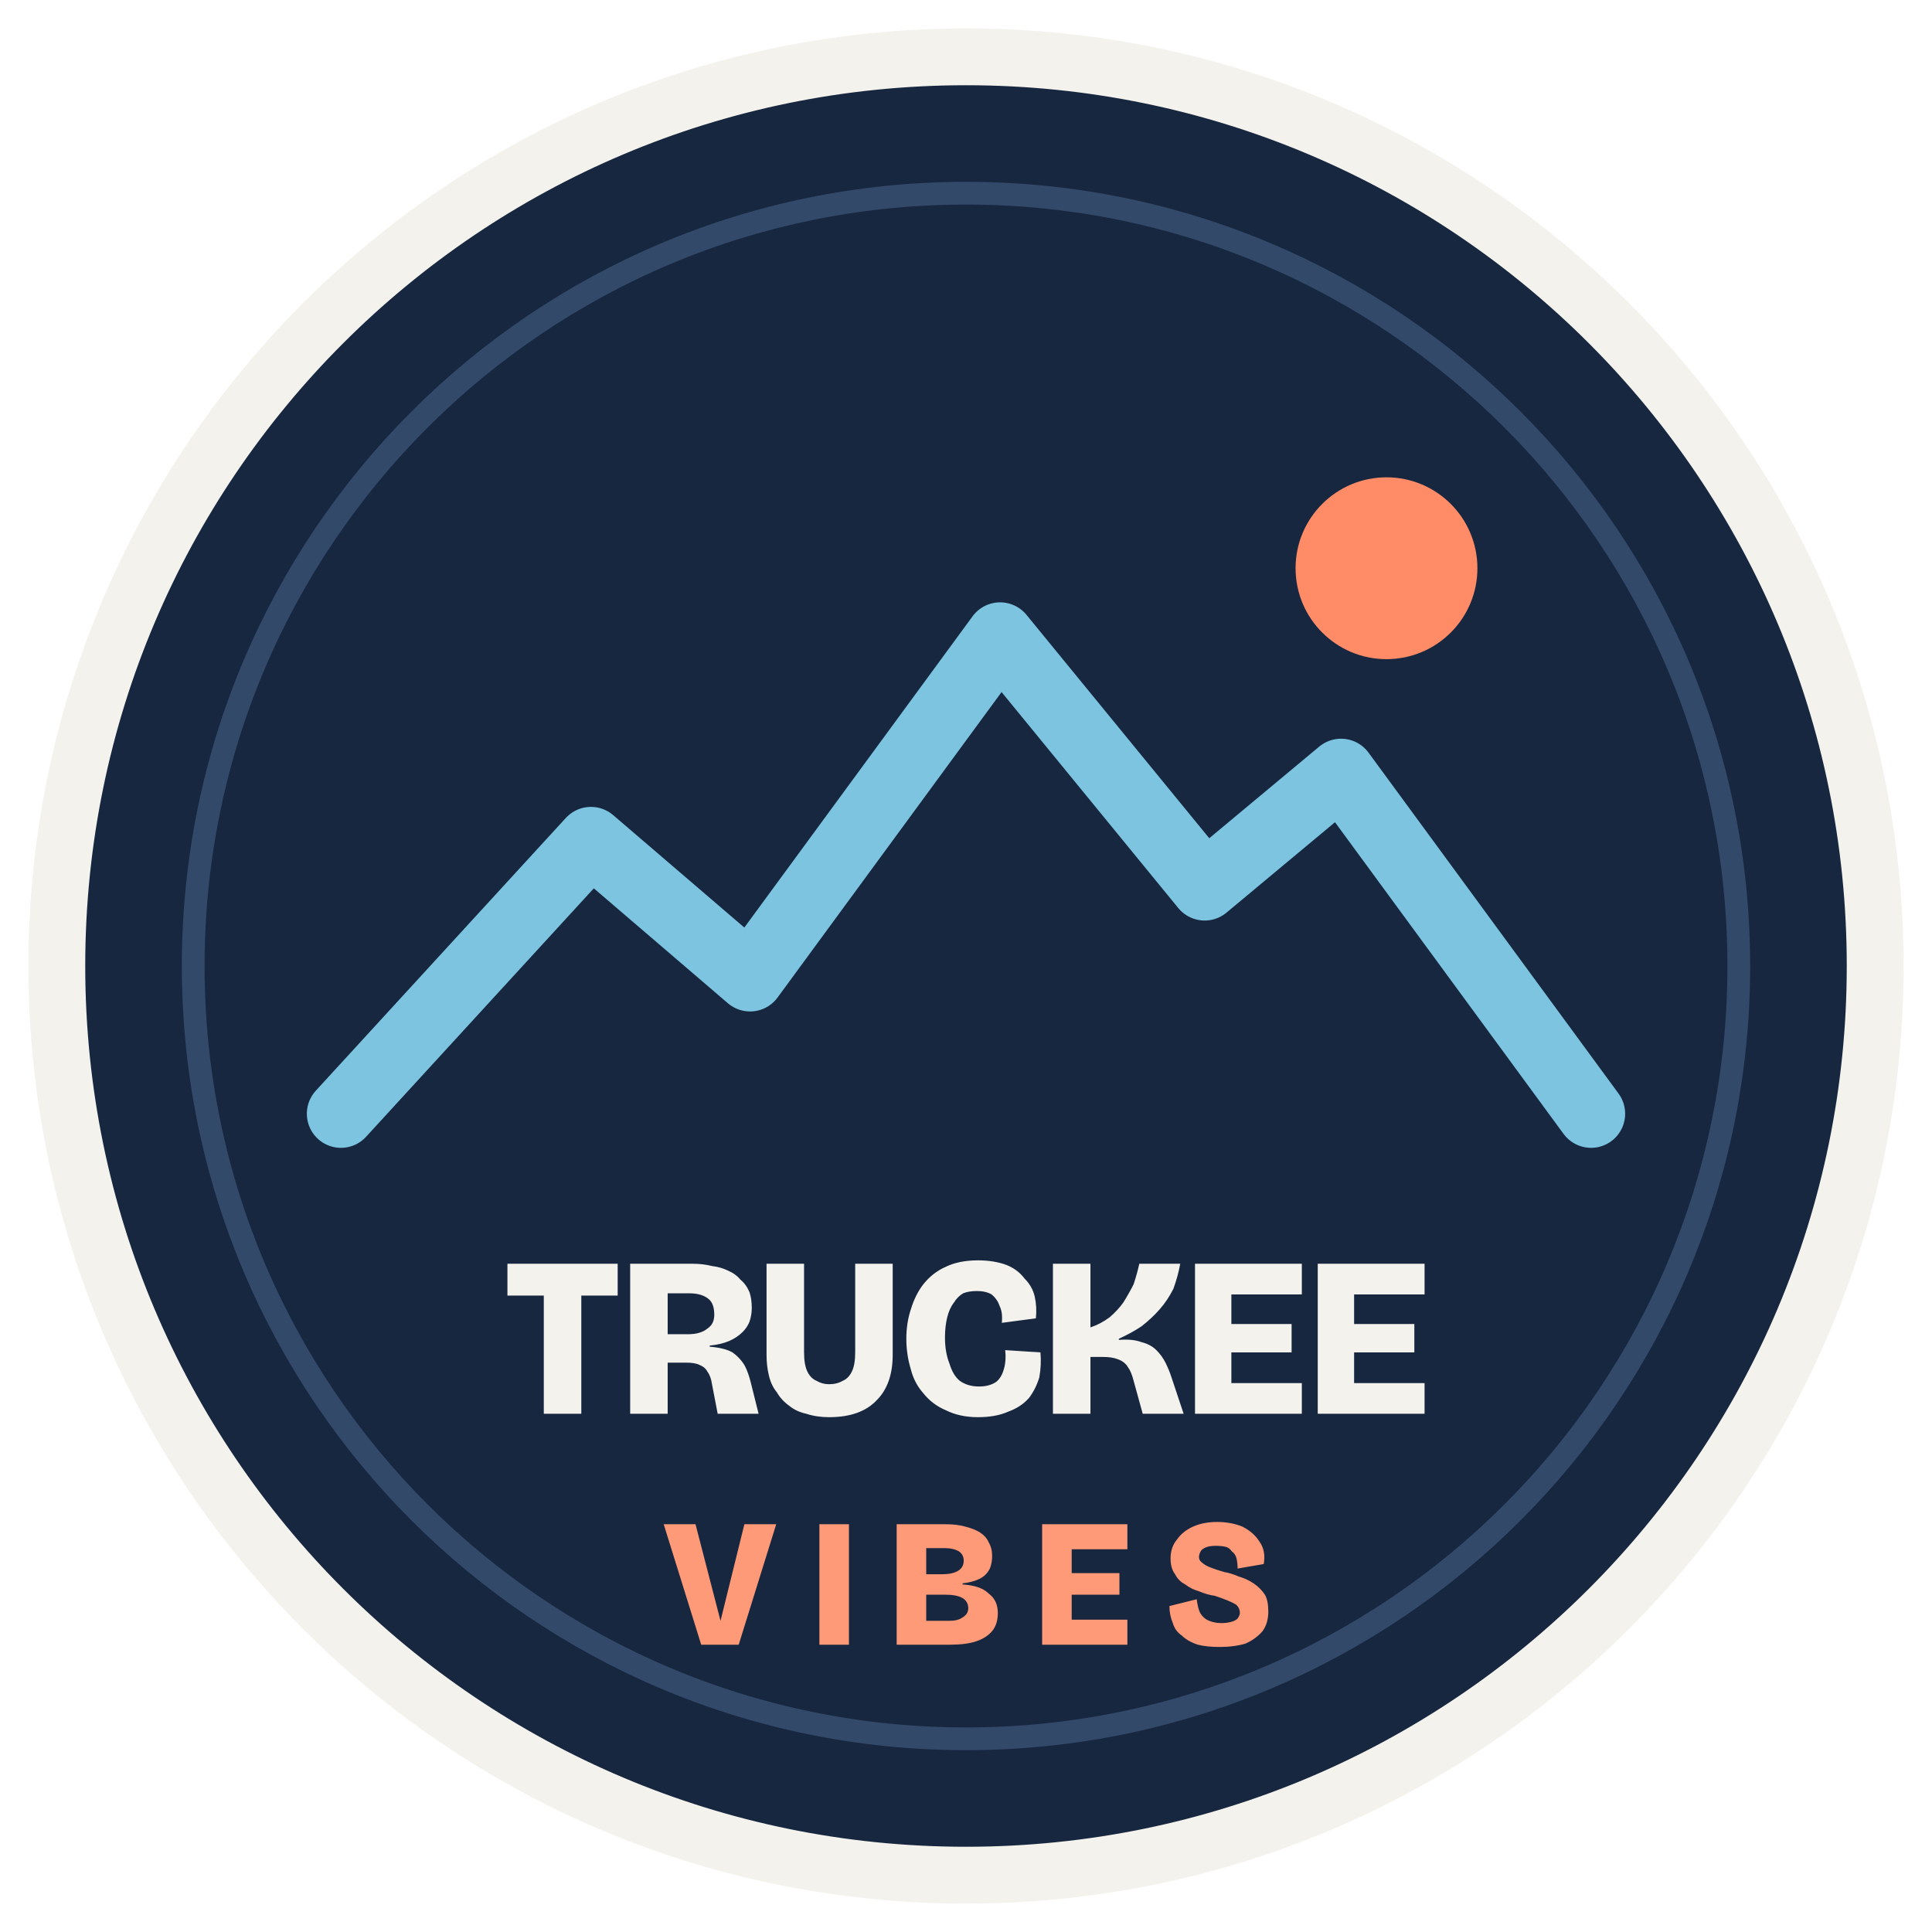
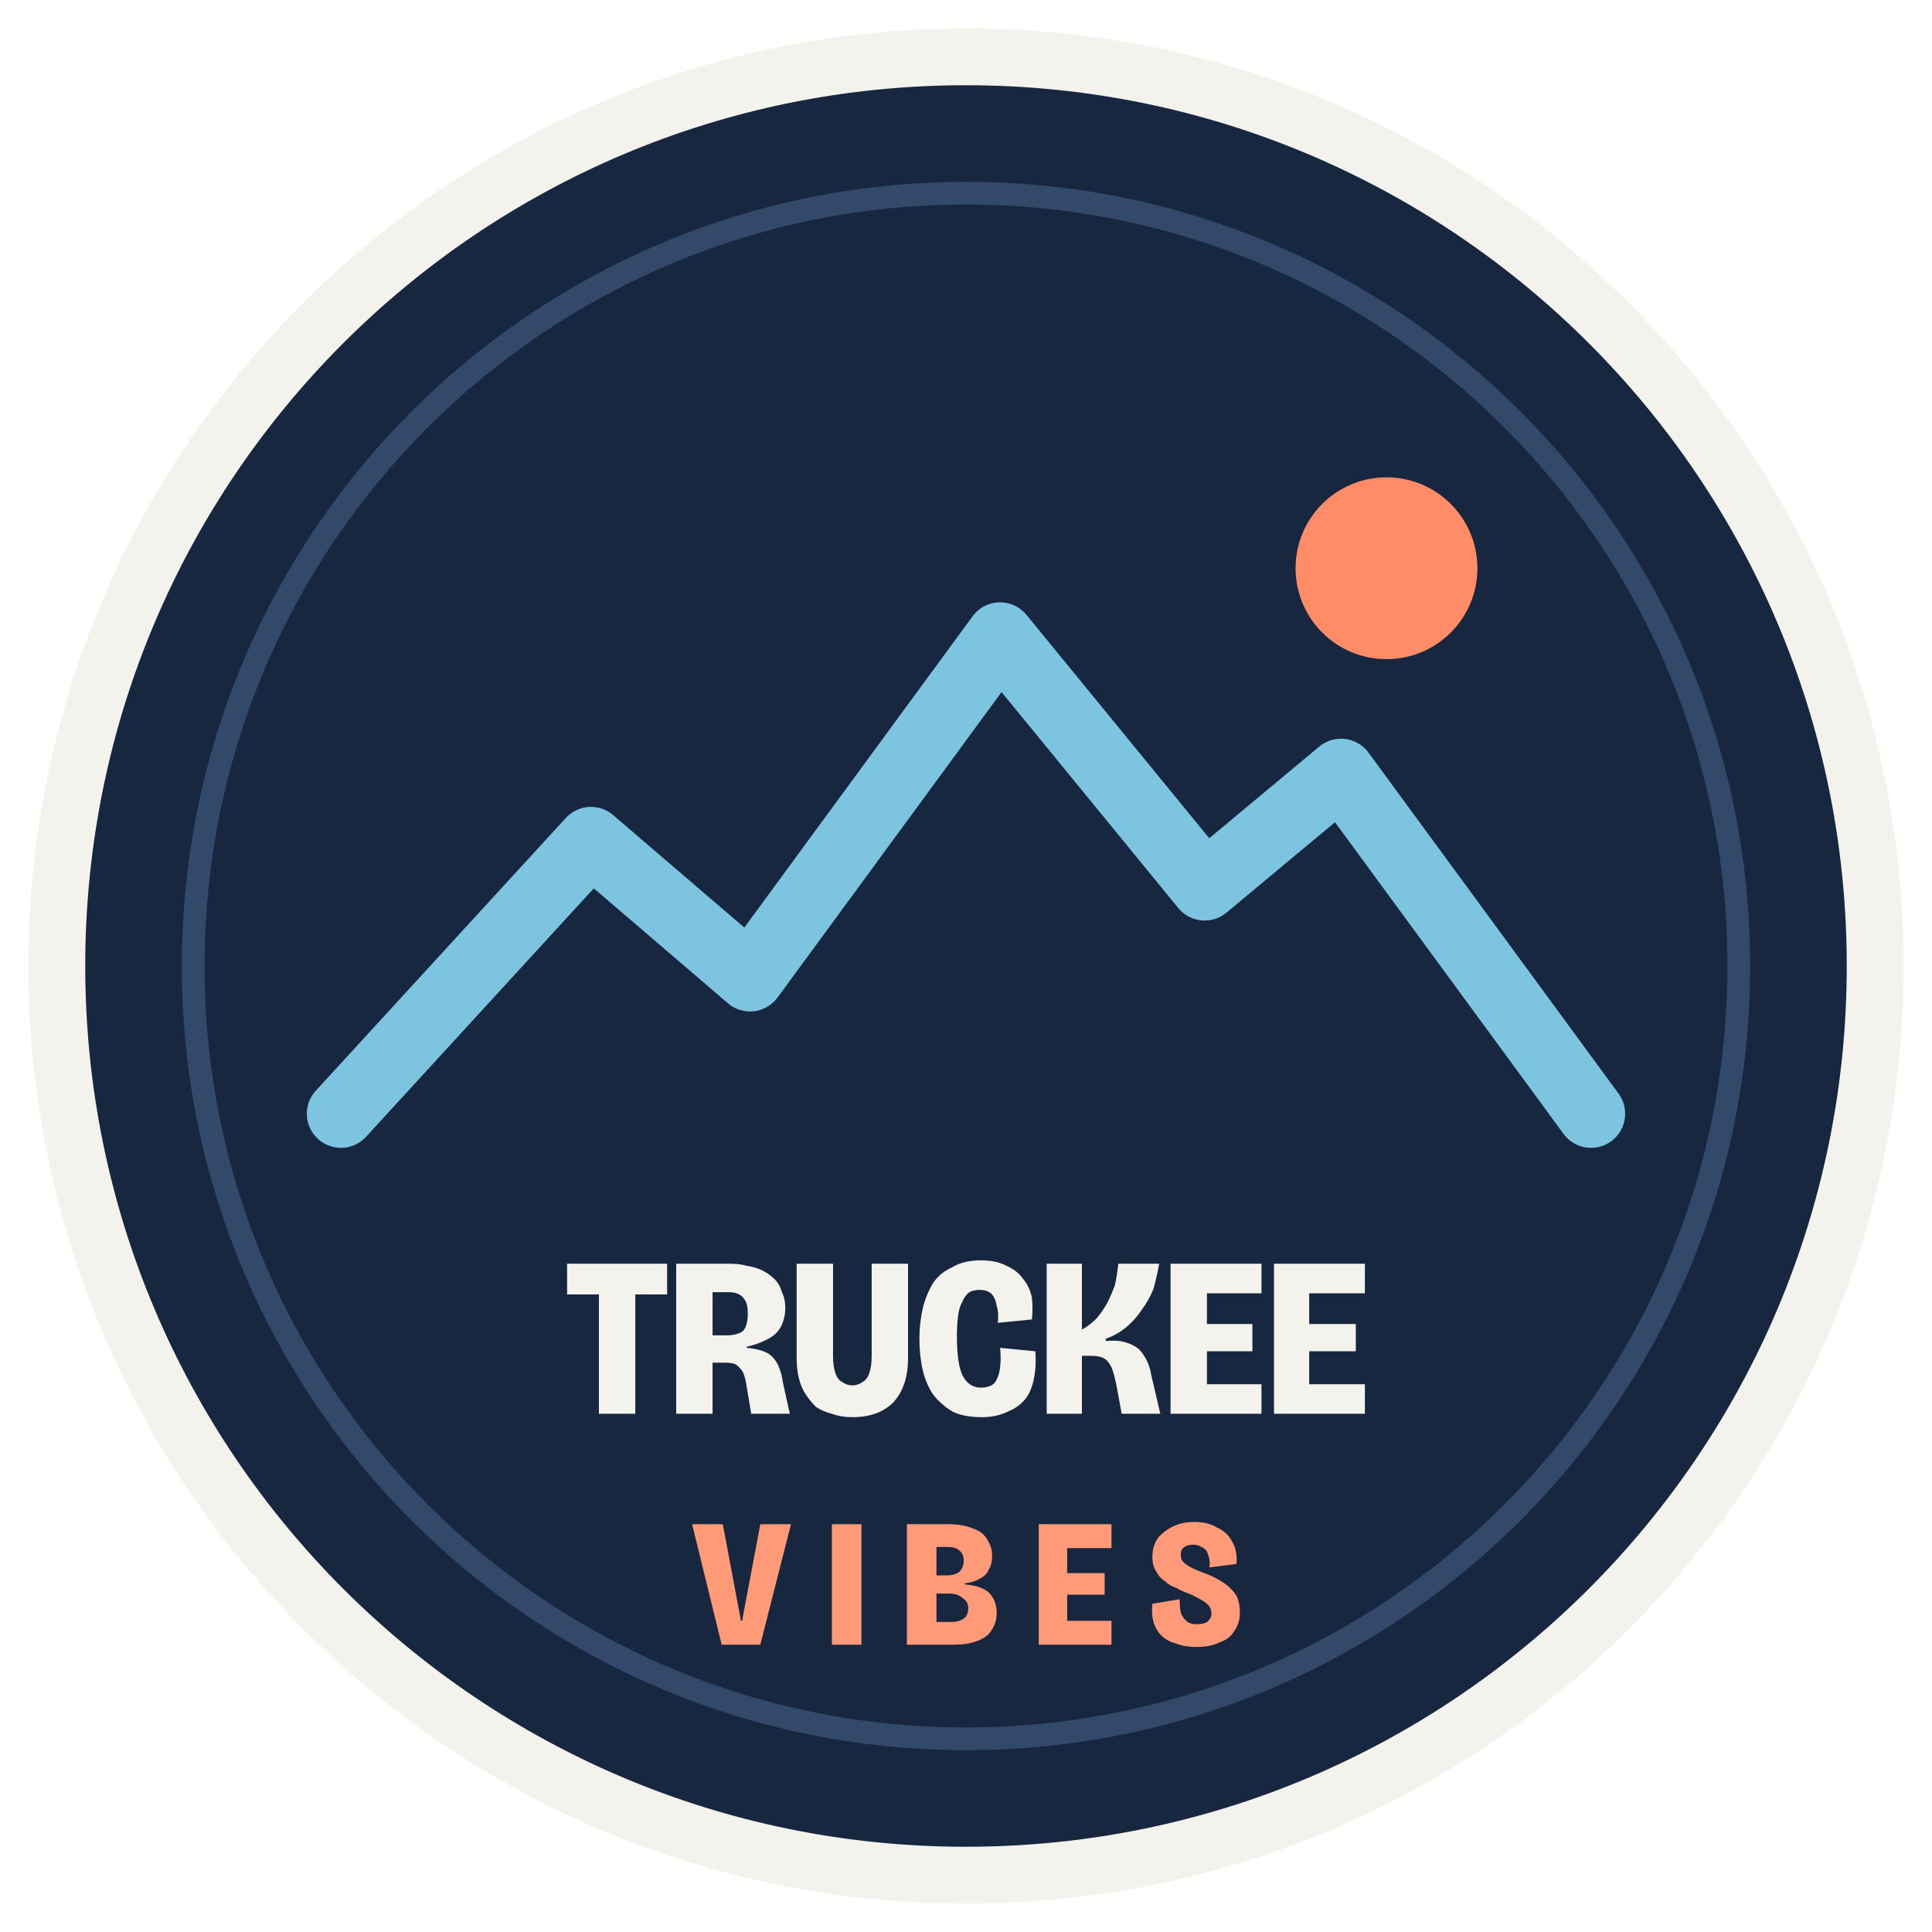
<svg xmlns="http://www.w3.org/2000/svg" width="170" height="170" viewBox="0 0 170 170">
  <circle cx="85" cy="85" r="80" fill="#172740" stroke="#f4f2ec" stroke-width="5" />
  <circle cx="85" cy="85" r="68" fill="none" stroke="#33496a" stroke-width="2" />
  <polyline points="30,98 52,74 66,86 88,56 106,78 118,68 140,98" fill="none" stroke="#7cc4e0" stroke-width="6" stroke-linejoin="round" stroke-linecap="round" />
  <circle cx="122" cy="50" r="8" fill="#ff8c66" />
-   <g transform="translate(44.35 124)">
+   <g transform="translate(49.70 124)">
    <g transform="translate(0 -26.6)">
-       <path fill="#f4f2ec" d="M6.8 27L3.5 27L3.5 13.8L6.8 13.8L6.8 27ZM10 16.6L0.3 16.6L0.3 13.8L10 13.8L10 16.6ZM14.4 27L11.1 27L11.1 13.8L16.6 13.8Q17.5 13.8 18.3 14Q19.1 14.1 19.7 14.4Q20.4 14.7 20.8 15.2Q21.3 15.6 21.6 16.3Q21.8 16.9 21.8 17.7L21.8 17.7Q21.8 18.3 21.6 18.9Q21.4 19.4 21 19.8Q20.5 20.3 19.8 20.6Q19.1 20.9 18.1 21L18.1 21L18.1 21.1Q19.4 21.2 20.1 21.6Q20.8 22.1 21.2 22.8Q21.5 23.4 21.7 24.2L21.7 24.2L22.4 27L18.8 27L18.3 24.4Q18.2 23.7 17.9 23.3Q17.7 22.9 17.2 22.7Q16.8 22.5 16 22.5L16 22.5L14.4 22.5L14.4 27ZM14.4 16.4L14.4 20L16.2 20Q17.3 20 17.9 19.5Q18.5 19.1 18.5 18.3L18.5 18.3Q18.5 17.3 18 16.9Q17.4 16.4 16.3 16.4L16.3 16.4L14.4 16.4ZM28.6 27.3L28.6 27.3Q27.5 27.3 26.6 27Q25.7 26.8 25.1 26.3Q24.4 25.8 24 25.1Q23.5 24.5 23.3 23.6Q23.1 22.8 23.1 21.8L23.1 21.8L23.1 13.8L26.4 13.8L26.4 21.6Q26.4 22.7 26.7 23.3Q27 23.9 27.5 24.1Q28 24.4 28.6 24.4L28.6 24.4Q29.3 24.4 29.8 24.1Q30.3 23.9 30.6 23.3Q30.9 22.7 30.9 21.6L30.9 21.6L30.9 13.8L34.2 13.8L34.2 21.8Q34.2 24.4 32.8 25.8Q31.4 27.3 28.6 27.3ZM41.7 27.3L41.7 27.3Q40.1 27.3 38.9 26.7Q37.7 26.2 36.9 25.2Q36.1 24.3 35.8 23.1Q35.4 21.8 35.4 20.4L35.4 20.4Q35.4 19 35.8 17.8Q36.2 16.5 36.9 15.6Q37.7 14.6 38.8 14.1Q40 13.5 41.7 13.5L41.7 13.5Q43.1 13.5 44.2 13.9Q45.2 14.3 45.8 15.1Q46.5 15.8 46.7 16.7Q46.9 17.6 46.8 18.6L46.8 18.6L43.8 19Q43.9 18.1 43.6 17.5Q43.4 16.9 42.9 16.5Q42.4 16.2 41.6 16.2L41.6 16.2Q40.9 16.2 40.4 16.4Q39.9 16.7 39.6 17.2Q39.2 17.7 39 18.5Q38.8 19.3 38.8 20.3L38.8 20.3Q38.8 21.6 39.2 22.6Q39.5 23.6 40.1 24.1Q40.8 24.6 41.8 24.6L41.8 24.6Q42.7 24.6 43.3 24.2Q43.8 23.8 44 23Q44.2 22.3 44.1 21.4L44.1 21.4L47.2 21.6Q47.3 22.7 47.1 23.8Q46.8 24.8 46.2 25.6Q45.5 26.4 44.4 26.8Q43.3 27.3 41.7 27.3ZM51.6 27L48.3 27L48.3 13.8L51.6 13.8L51.6 19.4Q52.5 19.1 53.3 18.5Q54 17.9 54.5 17.2Q55 16.4 55.4 15.6Q55.7 14.7 55.9 13.8L55.9 13.8L59.5 13.8Q59.3 14.9 58.9 16Q58.4 17 57.7 17.8Q57 18.6 56.1 19.3Q55.2 19.9 54.1 20.4L54.1 20.4L54.1 20.5Q55.3 20.4 56.1 20.7Q56.9 20.9 57.4 21.4Q57.9 21.9 58.2 22.5Q58.5 23.1 58.7 23.7L58.7 23.7L59.8 27L56.2 27L55.4 24.1Q55.2 23.3 54.9 22.9Q54.6 22.4 54 22.2Q53.5 22 52.7 22L52.7 22L51.6 22L51.6 27ZM64 27L60.8 27L60.8 13.8L64 13.8L64 27ZM70.2 27L63.2 27L63.2 24.3L70.2 24.3L70.2 27ZM69.3 21.6L63.2 21.6L63.2 19.1L69.3 19.1L69.3 21.6ZM70.2 16.5L63.2 16.5L63.2 13.8L70.2 13.8L70.2 16.5ZM74.8 27L71.6 27L71.6 13.8L74.8 13.8L74.8 27ZM81 27L74 27L74 24.3L81 24.3L81 27ZM80.1 21.6L74 21.6L74 19.1L80.1 19.1L80.1 21.6ZM81 16.5L74 16.5L74 13.8L81 13.8L81 16.5Z " />
+       <path fill="#f4f2ec" d="M6.2 27L3 27L3 13.8L6.2 13.8L6.2 27ZM9 16.5L0.2 16.5L0.2 13.8L9 13.8L9 16.5ZM13 27L9.8 27L9.8 13.8L14.6 13.8Q15.4 13.8 16.1 14Q16.8 14.1 17.4 14.4Q18 14.7 18.5 15.2Q18.9 15.6 19.1 16.3Q19.4 16.9 19.4 17.7L19.4 17.7Q19.4 18.3 19.2 18.9Q19 19.5 18.6 19.9Q18.2 20.3 17.5 20.6Q16.9 20.9 16 21.1L16 21.1L16 21.2Q17.2 21.3 17.9 21.7Q18.5 22.1 18.8 22.8Q19.1 23.5 19.2 24.3L19.2 24.3L19.8 27L16.4 27L16 24.6Q15.9 23.9 15.7 23.4Q15.5 23 15.1 22.7Q14.8 22.5 14.1 22.5L14.1 22.5L13 22.5L13 27ZM13 16.3L13 20.1L14.2 20.1Q15.2 20.1 15.7 19.7Q16.1 19.2 16.1 18.2L16.1 18.2Q16.1 17.2 15.7 16.8Q15.3 16.3 14.4 16.3L14.4 16.3L13 16.3ZM25.3 27.3L25.3 27.3Q24.3 27.3 23.5 27Q22.7 26.8 22.1 26.4Q21.6 25.9 21.2 25.3Q20.8 24.7 20.6 23.9Q20.4 23.1 20.4 22.1L20.4 22.1L20.4 13.8L23.6 13.8L23.6 21.9Q23.6 22.8 23.8 23.4Q24 24 24.4 24.2Q24.8 24.5 25.3 24.5L25.3 24.5Q25.8 24.5 26.2 24.2Q26.6 24 26.8 23.4Q27 22.8 27 21.9L27 21.9L27 13.8L30.2 13.8L30.2 22.1Q30.2 24.6 28.9 26Q27.6 27.3 25.3 27.3ZM36.7 27.3L36.7 27.3Q35.1 27.3 34.1 26.8Q33.1 26.2 32.4 25.3Q31.8 24.4 31.5 23.2Q31.2 21.9 31.2 20.4L31.2 20.4Q31.2 19 31.5 17.7Q31.8 16.5 32.4 15.5Q33 14.6 34.1 14.1Q35.1 13.5 36.6 13.5L36.6 13.5Q38 13.5 38.9 14Q39.8 14.4 40.3 15.1Q40.9 15.8 41.1 16.8Q41.2 17.7 41.1 18.7L41.1 18.7L38.1 19Q38.2 18.1 38 17.5Q37.9 16.8 37.5 16.4Q37.1 16.1 36.5 16.1L36.5 16.1Q36 16.1 35.6 16.3Q35.2 16.6 35 17.1Q34.7 17.6 34.6 18.4Q34.5 19.2 34.5 20.2L34.5 20.2Q34.5 21.7 34.7 22.7Q34.9 23.7 35.4 24.2Q35.9 24.7 36.6 24.7L36.6 24.7Q37.4 24.7 37.8 24.3Q38.2 23.8 38.3 22.9Q38.4 22.1 38.3 21.2L38.3 21.2L41.4 21.5Q41.5 22.7 41.3 23.8Q41.1 24.9 40.6 25.6Q40 26.4 39 26.8Q38 27.3 36.7 27.3ZM45.5 27L42.4 27L42.4 13.8L45.5 13.8L45.5 19.6Q46.2 19.2 46.8 18.6Q47.3 18 47.7 17.3Q48.1 16.5 48.4 15.7Q48.6 14.8 48.7 13.8L48.7 13.8L52.3 13.8Q52.1 14.9 51.8 16Q51.4 17 50.8 17.8Q50.2 18.7 49.5 19.3Q48.7 20 47.6 20.4L47.6 20.4L47.6 20.6Q48.6 20.5 49.3 20.7Q50 20.9 50.5 21.3Q50.9 21.7 51.2 22.3Q51.5 22.9 51.6 23.6L51.6 23.6L52.4 27L49 27L48.5 24.3Q48.3 23.4 48.1 22.9Q47.8 22.3 47.4 22.1Q47 21.9 46.3 21.9L46.3 21.9L45.5 21.9L45.5 27ZM56.5 27L53.3 27L53.3 13.8L56.5 13.8L56.5 27ZM61.3 27L55.6 27L55.6 24.4L61.3 24.4L61.3 27ZM60.5 21.5L55.6 21.5L55.6 19.1L60.5 19.1L60.5 21.5ZM61.3 16.4L55.6 16.4L55.6 13.8L61.3 13.8L61.3 16.4ZM65.5 27L62.4 27L62.4 13.8L65.5 13.8L65.5 27ZM70.4 27L64.7 27L64.7 24.4L70.4 24.4L70.4 27ZM69.6 21.5L64.7 21.5L64.7 19.1L69.6 19.1L69.6 21.5ZM70.4 16.4L64.7 16.4L64.7 13.8L70.4 13.8L70.4 16.4Z " />
    </g>
  </g>
-   <g transform="translate(58.30 145)">
+   <g transform="translate(60.80 145)">
    <g transform="translate(0 -21.28)">
-       <path fill="#ff9a78" d="M6.7 21L3.4 21L0.1 10.4L2.9 10.4L5.1 18.9L5.1 18.9L7.2 10.4L10 10.4L6.7 21ZM16.4 21L13.8 21L13.8 10.4L16.4 10.4L16.4 21ZM25.3 21L20.6 21L20.6 10.4L24.9 10.4Q25.9 10.4 26.6 10.6Q27.4 10.8 27.9 11.1Q28.5 11.5 28.7 12Q29 12.5 29 13.2L29 13.2Q29 13.8 28.8 14.3Q28.5 14.9 27.9 15.2Q27.3 15.5 26.4 15.6L26.4 15.6L26.4 15.7Q28 15.8 28.7 16.5Q29.5 17.1 29.5 18.2L29.5 18.2Q29.5 19.2 29 19.8Q28.5 20.4 27.6 20.7Q26.7 21 25.3 21L25.3 21ZM23.2 16.6L23.2 18.9L25.2 18.9Q26 18.9 26.4 18.6Q26.9 18.3 26.9 17.8L26.9 17.8Q26.9 17.2 26.4 16.9Q25.9 16.6 24.9 16.6L24.9 16.6L23.2 16.6ZM23.2 12.5L23.2 14.8L24.6 14.8Q25.5 14.8 26 14.5Q26.5 14.2 26.5 13.6L26.5 13.6Q26.5 13.1 26.1 12.8Q25.6 12.5 24.8 12.5L24.8 12.5L23.2 12.5ZM36 21L33.4 21L33.4 10.4L36 10.4L36 21ZM40.9 21L35.3 21L35.3 18.8L40.9 18.8L40.9 21ZM40.2 16.6L35.3 16.6L35.3 14.7L40.2 14.7L40.2 16.6ZM40.9 12.6L35.3 12.6L35.3 10.4L40.9 10.4L40.9 12.6ZM49 21.2L49 21.2Q47.9 21.2 47.1 21Q46.2 20.7 45.7 20.2Q45.1 19.8 44.9 19.1Q44.6 18.4 44.6 17.6L44.6 17.6L47 17Q47.1 17.8 47.3 18.2Q47.6 18.7 48.1 18.9Q48.6 19.1 49.2 19.1L49.2 19.1Q49.6 19.1 50 19Q50.4 18.9 50.6 18.7Q50.8 18.4 50.8 18.2L50.8 18.2Q50.8 17.8 50.5 17.5Q50.2 17.3 49.7 17.1Q49.2 16.9 48.6 16.7L48.6 16.7Q47.9 16.6 47.2 16.3Q46.5 16.1 46 15.7Q45.4 15.4 45.1 14.8Q44.7 14.3 44.7 13.4L44.7 13.4Q44.7 12.4 45.3 11.7Q45.8 11 46.7 10.6Q47.6 10.2 48.8 10.2L48.8 10.2Q50 10.2 51 10.6Q52 11.1 52.5 11.9Q53.1 12.7 52.9 13.9L52.9 13.9L50.6 14.3Q50.6 13.8 50.5 13.4Q50.4 13 50.1 12.8Q49.9 12.5 49.6 12.4Q49.2 12.3 48.7 12.3L48.7 12.3Q48.2 12.3 47.9 12.4Q47.6 12.5 47.4 12.7Q47.2 13 47.2 13.3L47.2 13.3Q47.2 13.6 47.5 13.8Q47.7 14 48.2 14.2Q48.7 14.4 49.4 14.6L49.4 14.6Q50 14.7 50.7 15Q51.4 15.2 52 15.6Q52.6 16 53 16.6Q53.3 17.1 53.3 18.1L53.3 18.1Q53.3 19.1 52.8 19.8Q52.2 20.5 51.3 20.9Q50.3 21.2 49 21.2Z " />
+       <path fill="#ff9a78" d="M6.1 21L2.7 21L0.1 10.4L2.8 10.4L4.4 18.9L4.5 18.9L6.1 10.4L8.8 10.4L6.1 21ZM15 21L12.4 21L12.4 10.4L15 10.4L15 21ZM23.1 21L19 21L19 10.4L22.8 10.4Q23.6 10.4 24.3 10.6Q25 10.8 25.5 11.1Q26 11.5 26.2 12Q26.5 12.5 26.5 13.2L26.5 13.2Q26.5 13.9 26.2 14.4Q26 14.9 25.4 15.2Q24.9 15.5 24.1 15.6L24.1 15.6L24.1 15.7Q25.5 15.8 26.2 16.4Q26.9 17.1 26.9 18.2L26.9 18.2Q26.9 19.1 26.4 19.8Q26 20.4 25.1 20.7Q24.3 21 23.1 21L23.1 21ZM21.6 16.5L21.6 19L22.9 19Q23.6 19 24 18.7Q24.4 18.4 24.4 17.8L24.4 17.8Q24.4 17.2 23.9 16.9Q23.5 16.5 22.7 16.5L22.7 16.5L21.6 16.5ZM21.6 12.4L21.6 14.9L22.5 14.9Q23.2 14.9 23.6 14.6Q24 14.2 24 13.6L24 13.6Q24 13 23.6 12.7Q23.3 12.4 22.6 12.4L22.6 12.4L21.6 12.4ZM33.1 21L30.6 21L30.6 10.4L33.1 10.4L33.1 21ZM37 21L32.5 21L32.5 18.9L37 18.9L37 21ZM36.4 16.6L32.5 16.6L32.5 14.7L36.4 14.7L36.4 16.6ZM37 12.5L32.5 12.5L32.5 10.4L37 10.4L37 12.5ZM44.5 21.2L44.5 21.2Q43.4 21.2 42.7 20.9Q41.9 20.7 41.4 20.2Q40.9 19.7 40.7 19Q40.5 18.3 40.6 17.4L40.6 17.4L43 17Q43 17.7 43.1 18.2Q43.3 18.7 43.7 19Q44 19.2 44.5 19.2L44.5 19.2Q44.9 19.2 45.2 19.1Q45.5 19 45.6 18.8Q45.8 18.6 45.8 18.3L45.8 18.3Q45.8 17.8 45.5 17.5Q45.2 17.2 44.8 17Q44.3 16.7 43.8 16.5L43.8 16.5Q43.2 16.3 42.7 16Q42.1 15.8 41.7 15.4Q41.2 15.1 40.9 14.5Q40.6 14 40.6 13.3L40.6 13.3Q40.6 12.3 41.1 11.6Q41.6 11 42.4 10.6Q43.2 10.2 44.3 10.2L44.3 10.2Q45.5 10.2 46.3 10.7Q47.2 11.1 47.6 11.9Q48.1 12.7 48 13.9L48 13.9L45.6 14.2Q45.7 13.8 45.6 13.4Q45.5 13 45.4 12.8Q45.2 12.5 44.9 12.4Q44.6 12.2 44.2 12.2L44.2 12.2Q43.9 12.2 43.6 12.3Q43.4 12.4 43.2 12.6Q43.1 12.8 43.1 13.1L43.1 13.1Q43.1 13.5 43.3 13.7Q43.6 14 44 14.2Q44.4 14.4 44.9 14.6L44.9 14.6Q45.5 14.8 46.1 15.1Q46.7 15.4 47.2 15.8Q47.7 16.2 48 16.7Q48.3 17.3 48.3 18.2L48.3 18.2Q48.3 19.1 47.8 19.8Q47.4 20.5 46.5 20.8Q45.7 21.2 44.5 21.2Z " />
    </g>
  </g>
</svg>
